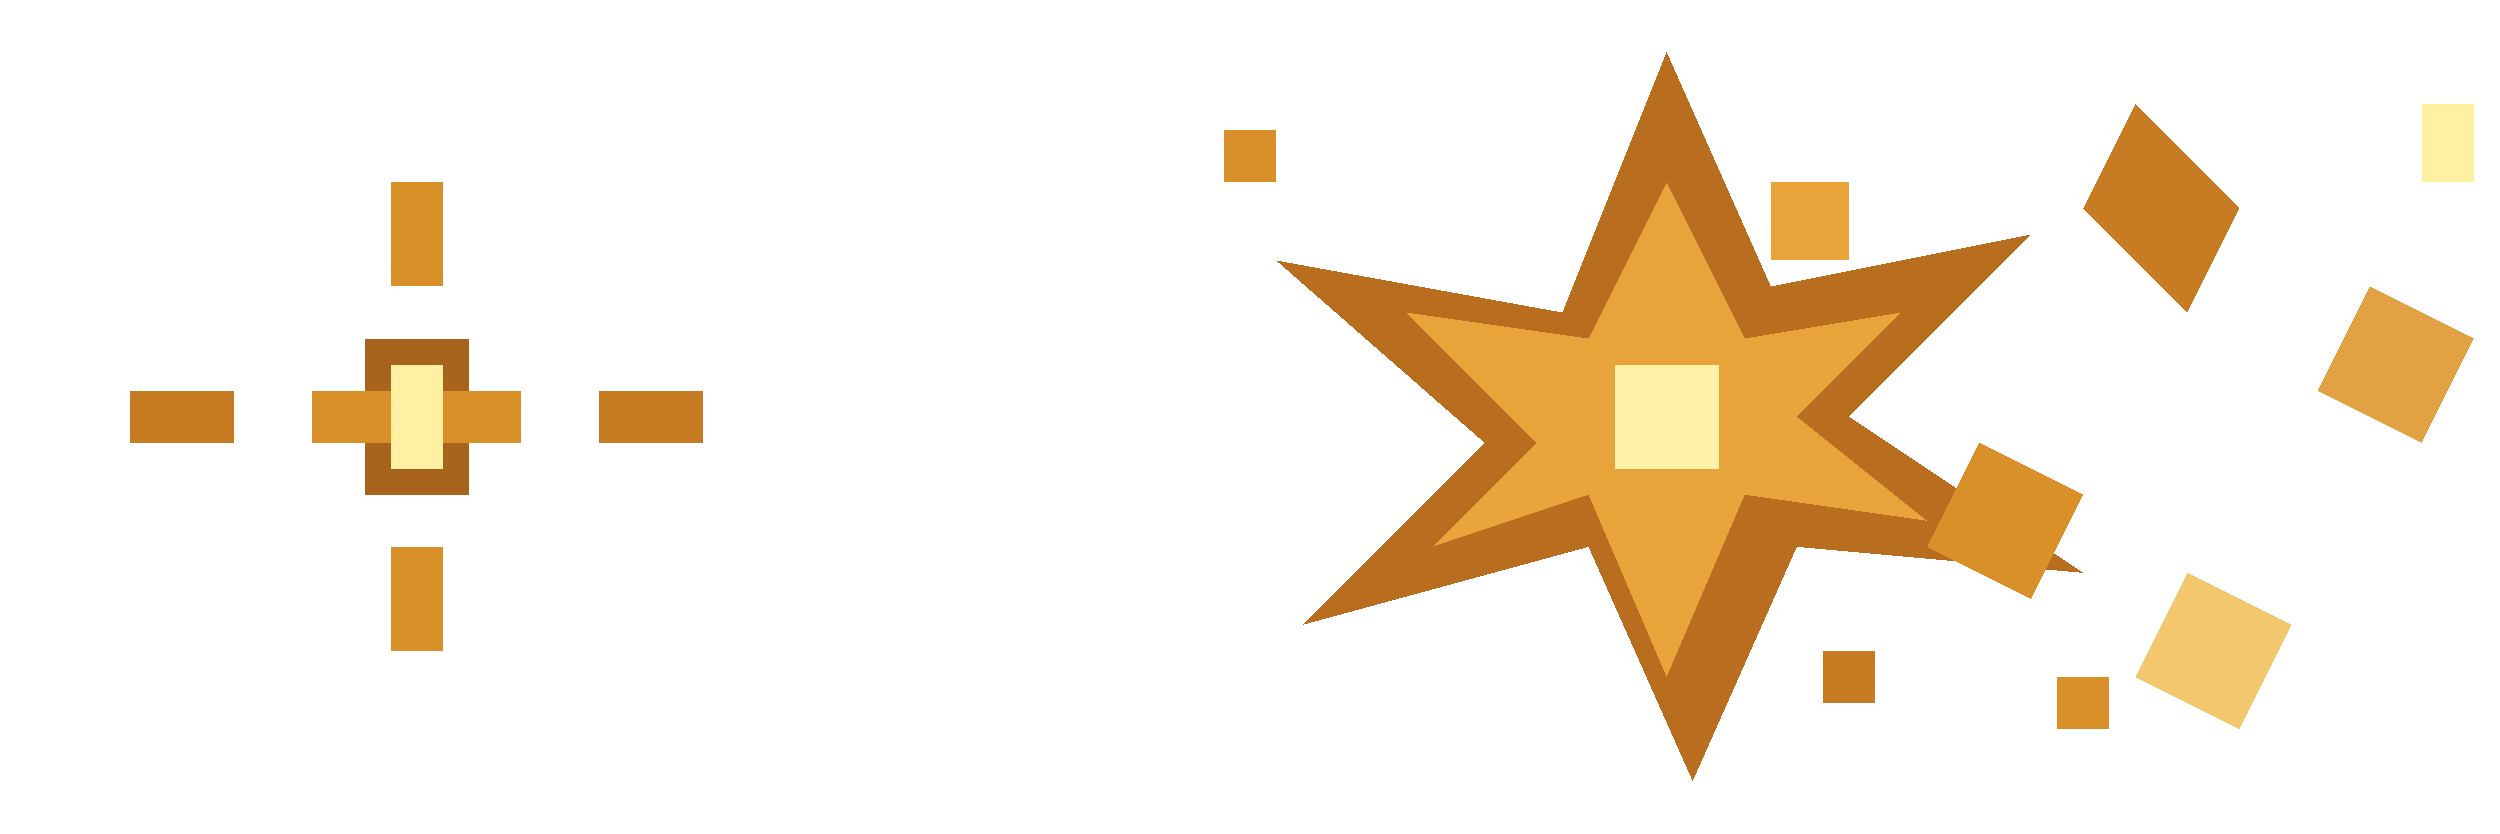
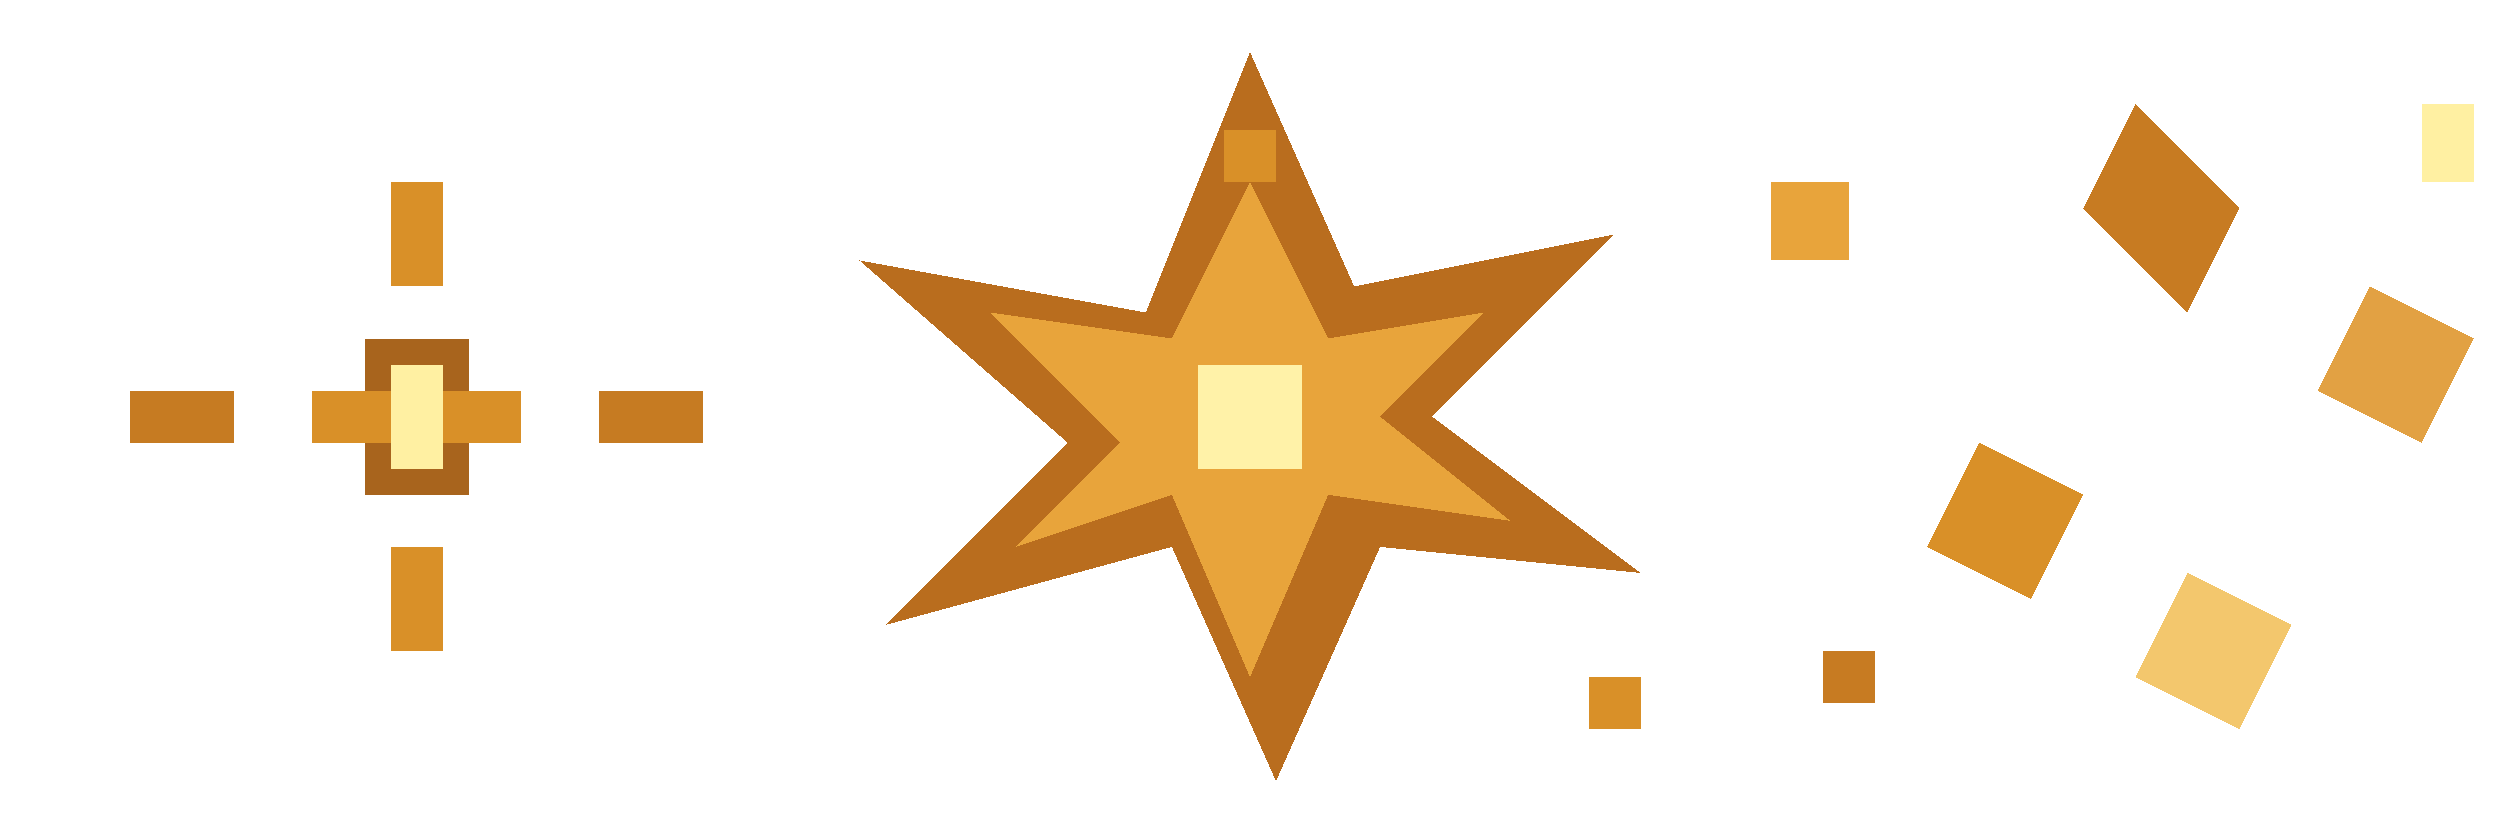
<svg width="96" height="32" viewBox="0 0 96 32" shape-rendering="crispEdges" aria-hidden="true">
  <rect x="14" y="13" width="4" height="6" fill="#a8641d" />
  <rect x="12" y="15" width="8" height="2" fill="#d99028" />
  <rect x="15" y="14" width="2" height="4" fill="#fff0a2" />
  <rect x="15" y="7" width="2" height="4" fill="#d99028" />
  <rect x="15" y="21" width="2" height="4" fill="#d99028" />
  <rect x="5" y="15" width="4" height="2" fill="#c67b22" />
  <rect x="23" y="15" width="4" height="2" fill="#c67b22" />
-   <polygon fill="#b96d1e" points="64,2 68,11 78,9 71,16 80,22 69,21 65,30 61,21 50,24 57,17 49,10 60,12" />
-   <polygon fill="#e8a43b" points="64,7 67,13 73,12 69,16 74,20 67,19 64,26 61,19 55,21 59,17 54,12 61,13" />
-   <rect x="62" y="14" width="4" height="4" fill="#fff2a8" />
+   <polygon fill="#b96d1e" points="48,2 52,11 62,9 55,16 63,22 53,21 49,30 45,21 34,24 41,17 33,10 44,12" />
+   <polygon fill="#e8a43b" points="48,7 51,13 57,12 53,16 58,20 51,19 48,26 45,19 39,21 43,17 38,12 45,13" />
+   <rect x="46" y="14" width="4" height="4" fill="#fff2a8" />
  <rect x="47" y="5" width="2" height="2" fill="#d99028" />
-   <rect x="79" y="26" width="2" height="2" fill="#d99028" />
+   <rect x="61" y="26" width="2" height="2" fill="#d99028" />
  <polygon fill="#c77b22" points="82,4 86,8 84,12 80,8" />
  <polygon fill="#e2a143" points="91,11 95,13 93,17 89,15" />
  <polygon fill="#d99028" points="76,17 80,19 78,23 74,21" />
  <polygon fill="#f3c76d" points="84,22 88,24 86,28 82,26" />
  <rect x="68" y="7" width="3" height="3" fill="#e8a43b" />
  <rect x="70" y="25" width="2" height="2" fill="#c77b22" />
  <rect x="93" y="4" width="2" height="3" fill="#fff0a2" />
</svg>
